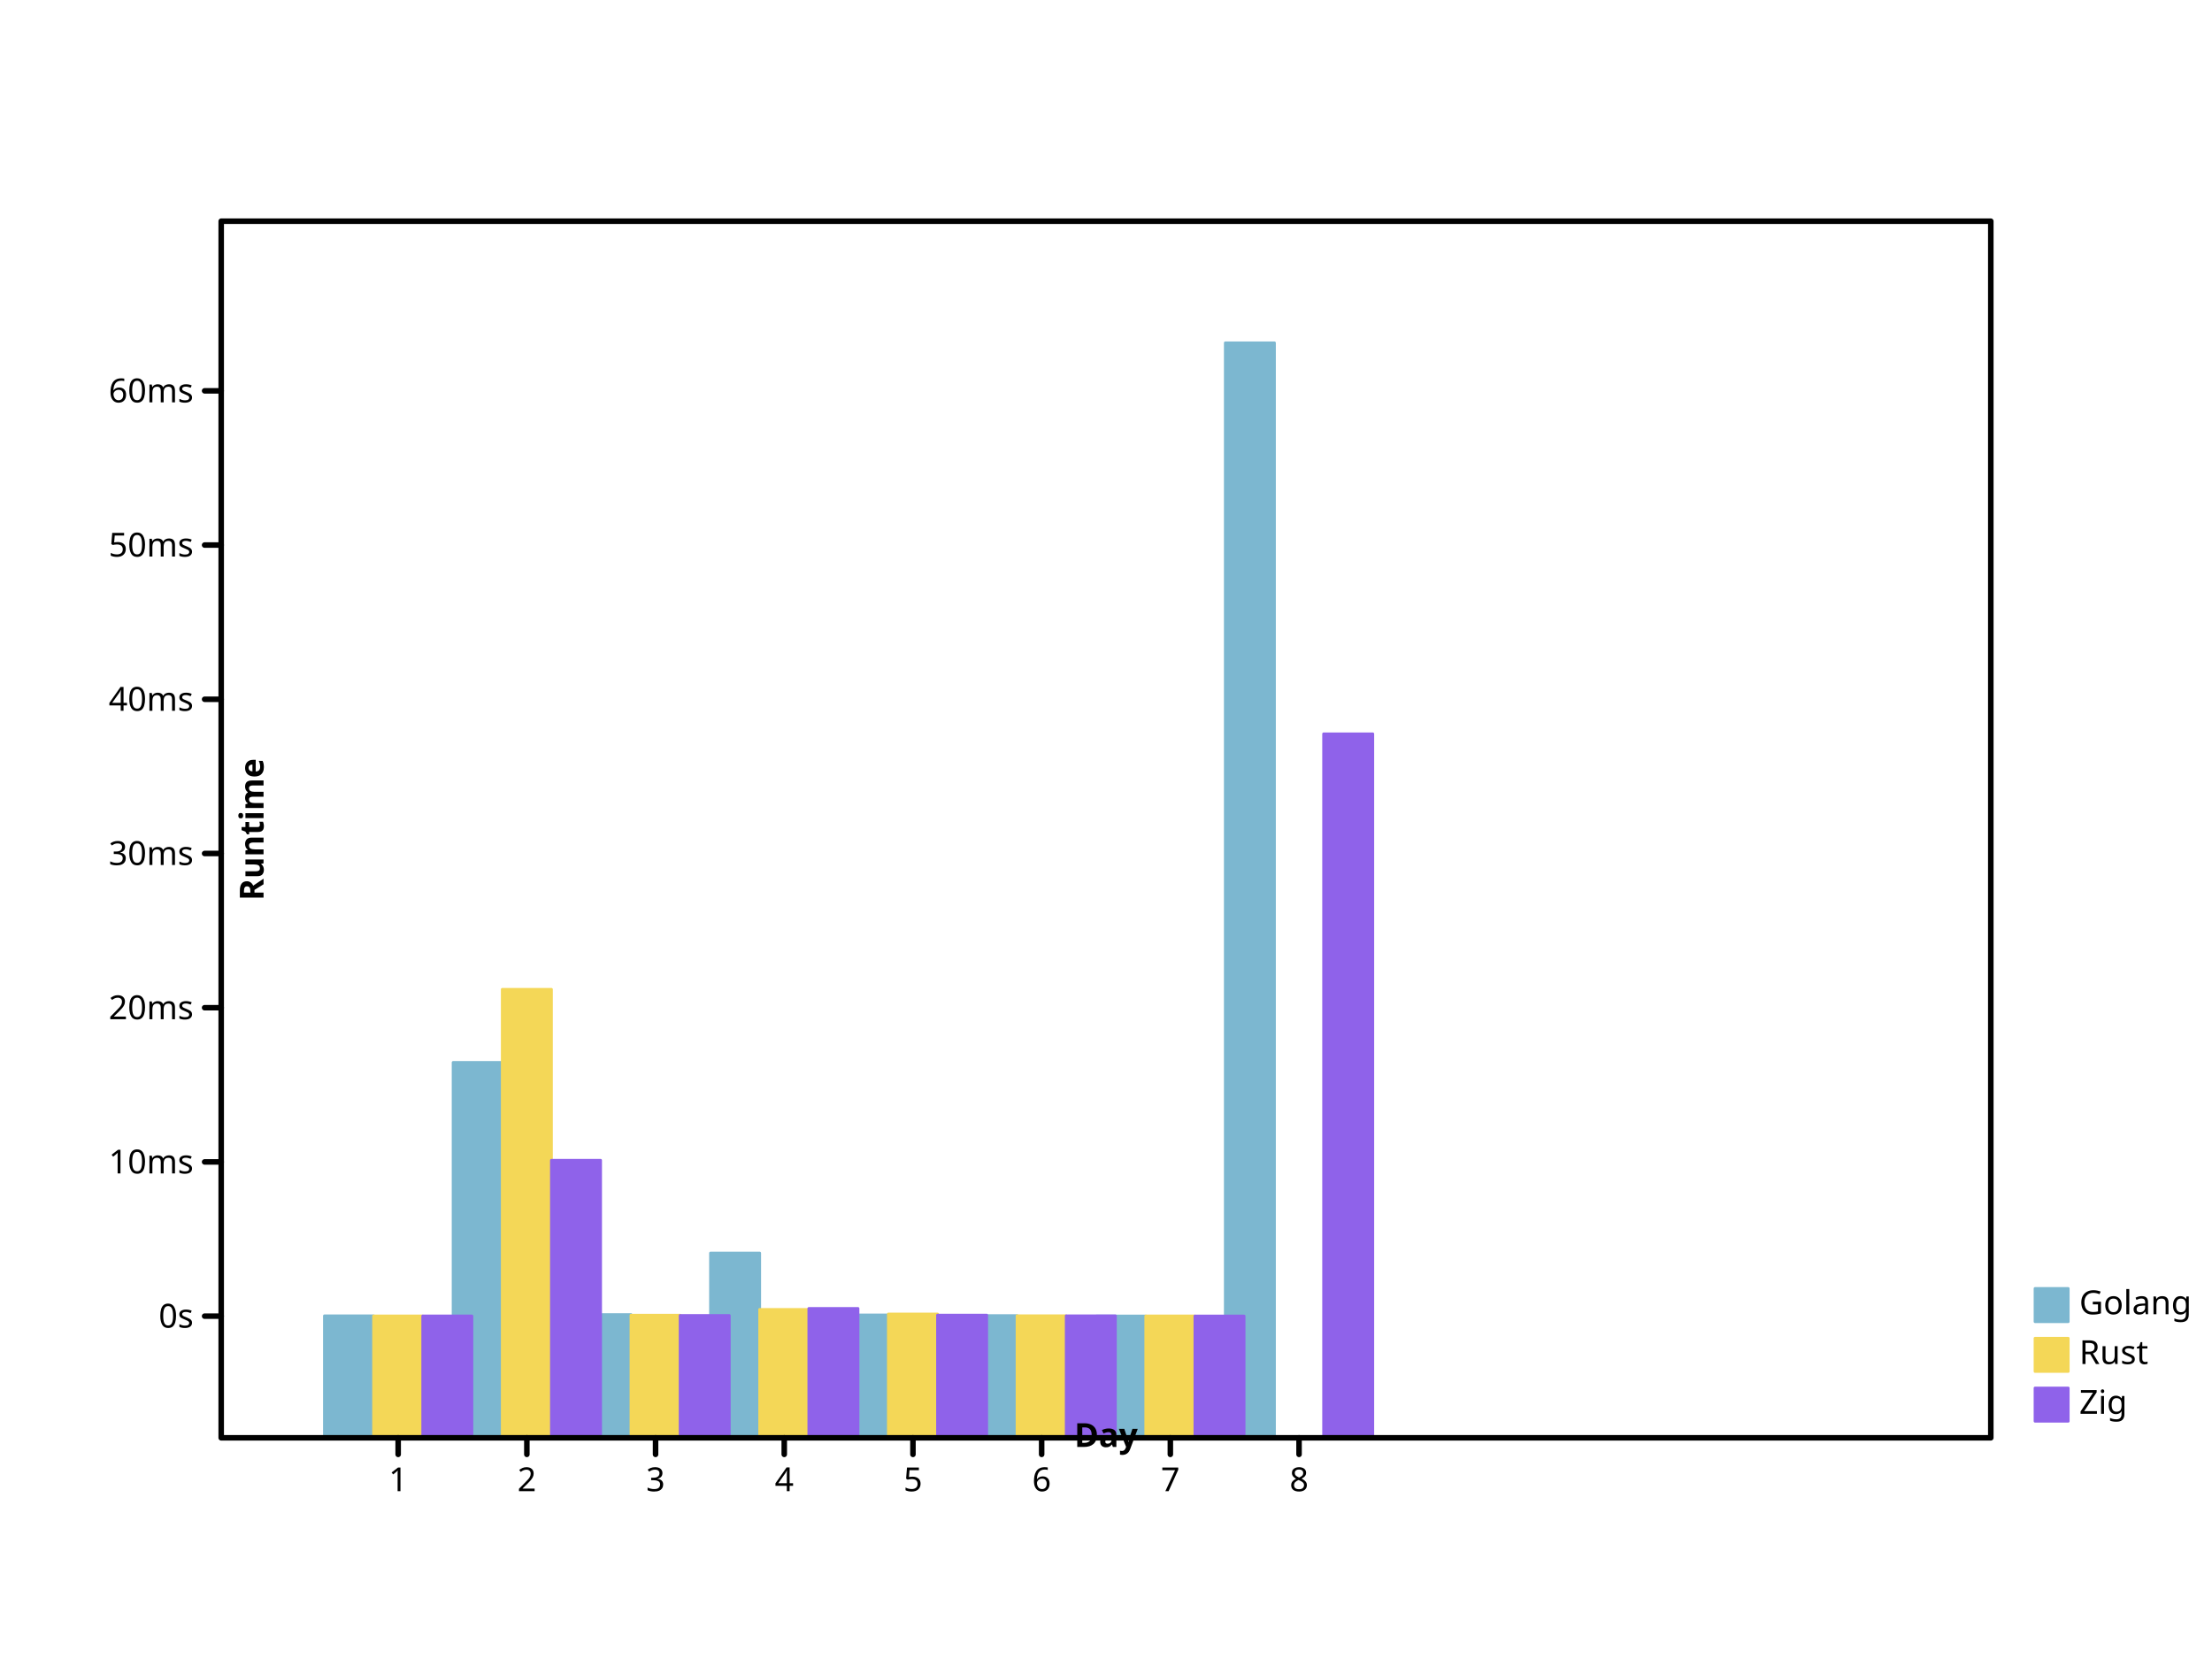
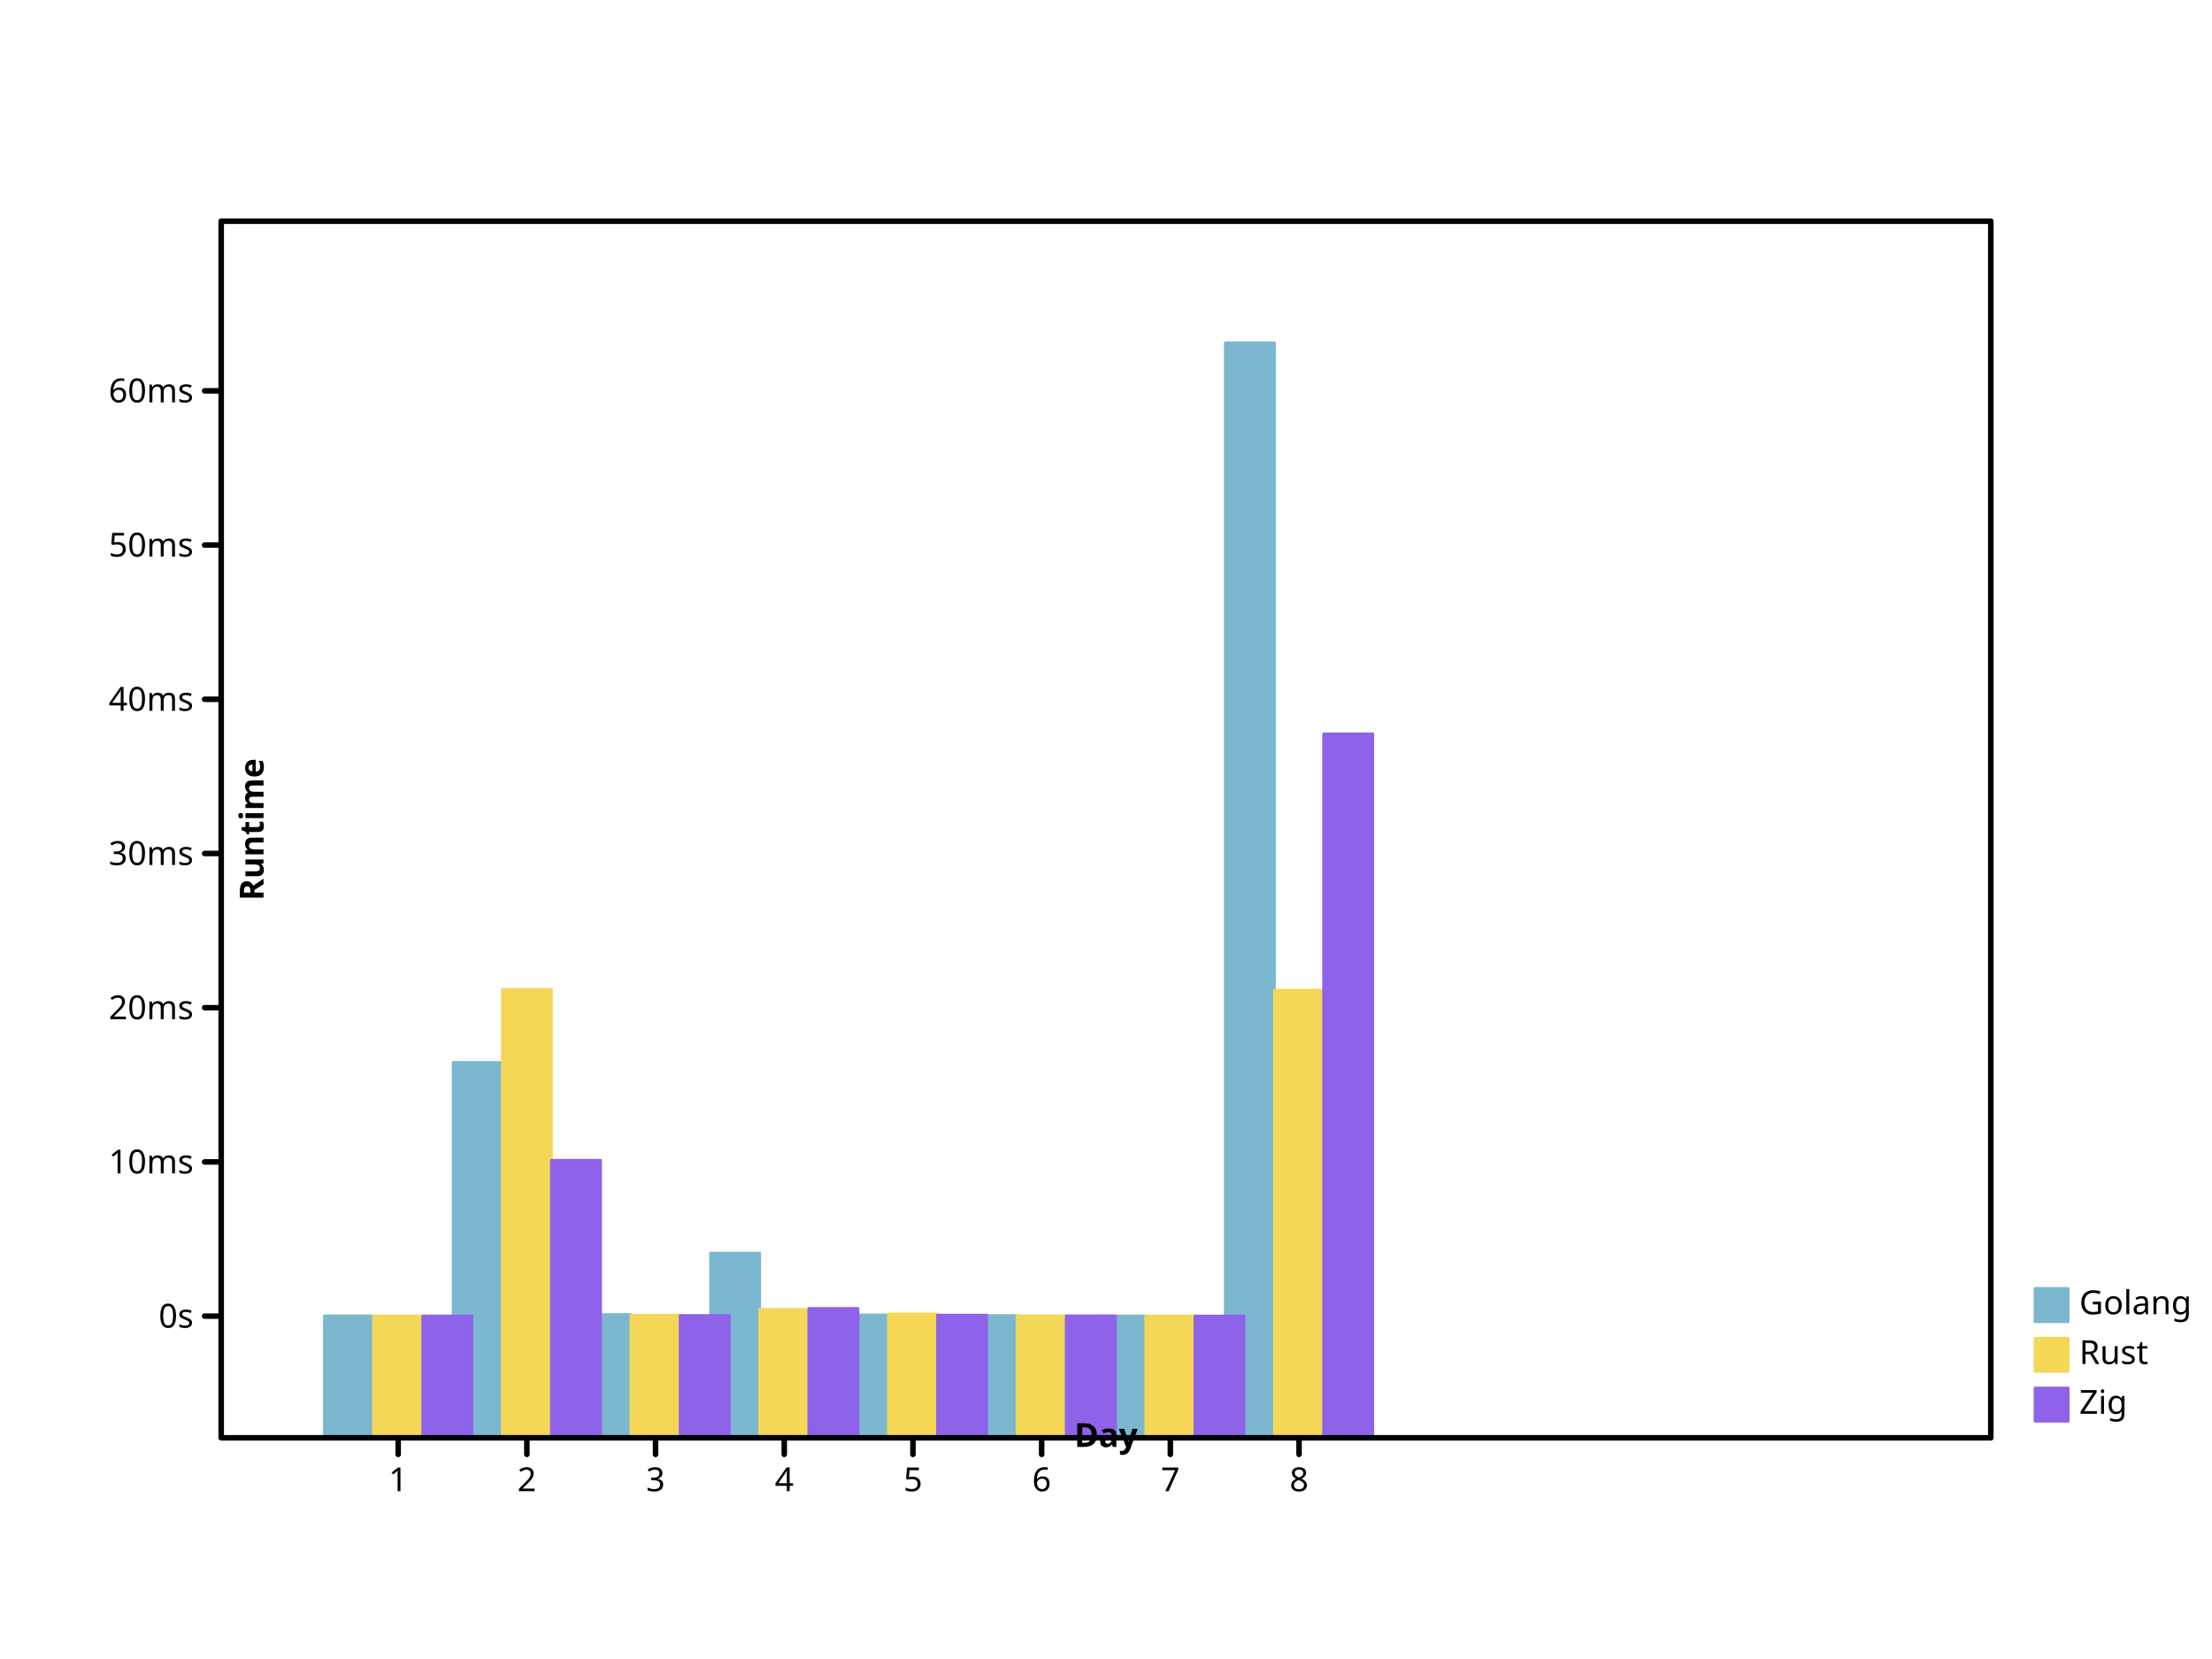
- <svg xmlns="http://www.w3.org/2000/svg" width="800" height="600" viewbox="0 0 800 600" preserveAspectRatio="xMidYMid meet">
+ <svg xmlns="http://www.w3.org/2000/svg" preserveAspectRatio="xMidYMid meet" width="800" height="600" viewbox="0 0 800 600">
  <defs>
-     <marker id="circle" viewBox="0 0 10 10 " refX="5" refY="5" markerUnits="userSpaceOnUse" markerWidth="2%" markerHeight="2%">
+     <marker viewBox="0 0 10 10 " refX="5" refY="5" markerUnits="userSpaceOnUse" markerWidth="2%" markerHeight="2%" id="circle">
      <circle r="3" fill="none" stroke="black" cx="5" cy="5" />
    </marker>
-     <marker id="filled-circle" viewBox="0 0 10 10 " refX="5" refY="5" markerUnits="userSpaceOnUse" markerWidth="2%" markerHeight="2%">
-       <circle cy="5" r="3" fill="black" stroke="none" cx="5" />
+     <marker refX="5" refY="5" markerUnits="userSpaceOnUse" markerWidth="2%" markerHeight="2%" id="filled-circle" viewBox="0 0 10 10 ">
+       <circle fill="black" stroke="none" cx="5" cy="5" r="3" />
    </marker>
-     <marker viewBox="0 0 10 10 " refX="5" refY="5" markerUnits="userSpaceOnUse" markerWidth="2%" markerHeight="2%" id="square">
-       <rect width="6" height="6" fill="none" stroke="black" x="2" y="2" />
+     <marker id="square" viewBox="0 0 10 10 " refX="5" refY="5" markerUnits="userSpaceOnUse" markerWidth="2%" markerHeight="2%">
+       <rect x="2" y="2" width="6" height="6" fill="none" stroke="black" />
    </marker>
-     <marker markerWidth="2%" markerHeight="2%" id="filled-square" viewBox="0 0 10 10 " refX="5" refY="5" markerUnits="userSpaceOnUse">
-       <rect stroke="none" x="2" y="2" width="6" height="6" fill="black" />
+     <marker id="filled-square" viewBox="0 0 10 10 " refX="5" refY="5" markerUnits="userSpaceOnUse" markerWidth="2%" markerHeight="2%">
+       <rect height="6" fill="black" stroke="none" x="2" y="2" width="6" />
    </marker>
  </defs>
-   <g stroke-linecap="round" stroke-linejoin="round" transform="translate(80 520 )scale(1 -1 )" fill="hsl(198, 47%, 65%)" stroke="hsl(198, 47%, 65%)" stroke-width="1px">
+   <g stroke-linejoin="round" transform="translate(80 520 )scale(1 -1 )" fill="hsl(198, 47%, 65%)" stroke="hsl(198, 47%, 65%)" stroke-width="1px" stroke-linecap="round">
    <rect height="4.410760e+01" vector-effect="non-scaling-stroke" x="3.733333e+01" y="0" width="1.777778e+01" />
-     <rect y="0" width="1.777778e+01" height="1.357531e+02" vector-effect="non-scaling-stroke" x="8.387879e+01" />
-     <rect height="4.456632e+01" vector-effect="non-scaling-stroke" x="1.304242e+02" y="0" width="1.777778e+01" />
-     <rect y="0" width="1.777778e+01" height="6.681151e+01" vector-effect="non-scaling-stroke" x="1.769697e+02" />
+     <rect x="8.387879e+01" y="0" width="1.777778e+01" height="1.357531e+02" vector-effect="non-scaling-stroke" />
+     <rect vector-effect="non-scaling-stroke" x="1.304242e+02" y="0" width="1.777778e+01" height="4.456632e+01" />
+     <rect width="1.777778e+01" height="6.681151e+01" vector-effect="non-scaling-stroke" x="1.769697e+02" y="0" />
    <rect height="4.442906e+01" vector-effect="non-scaling-stroke" x="2.235152e+02" y="0" width="1.777778e+01" />
    <rect y="0" width="1.777778e+01" height="4.419161e+01" vector-effect="non-scaling-stroke" x="2.700606e+02" />
    <rect vector-effect="non-scaling-stroke" x="3.166061e+02" y="0" width="1.777778e+01" height="4.404994e+01" />
-     <rect height="396" vector-effect="non-scaling-stroke" x="3.631515e+02" y="0" width="1.777778e+01" />
+     <rect y="0" width="1.777778e+01" height="396" vector-effect="non-scaling-stroke" x="3.631515e+02" />
  </g>
-   <g fill="hsl(49, 88%, 65%)" stroke="hsl(49, 88%, 65%)" stroke-width="1px" stroke-linecap="round" stroke-linejoin="round" transform="translate(80 520 )scale(1 -1 )">
+   <g stroke="hsl(49, 88%, 65%)" stroke-width="1px" stroke-linecap="round" stroke-linejoin="round" transform="translate(80 520 )scale(1 -1 )" fill="hsl(49, 88%, 65%)">
    <rect y="0" width="1.777778e+01" height="4.405445e+01" vector-effect="non-scaling-stroke" x="5.511111e+01" />
    <rect y="0" width="1.777778e+01" height="1.621897e+02" vector-effect="non-scaling-stroke" x="1.016566e+02" />
-     <rect y="0" width="1.777778e+01" height="4.434206e+01" vector-effect="non-scaling-stroke" x="1.482020e+02" />
-     <rect width="1.777778e+01" height="4.642057e+01" vector-effect="non-scaling-stroke" x="1.947475e+02" y="0" />
-     <rect x="2.412929e+02" y="0" width="1.777778e+01" height="4.476679e+01" vector-effect="non-scaling-stroke" />
-     <rect height="4.413790e+01" vector-effect="non-scaling-stroke" x="2.878384e+02" y="0" width="1.777778e+01" />
-     <rect width="1.777778e+01" height="4.406232e+01" vector-effect="non-scaling-stroke" x="3.343838e+02" y="0" />
+     <rect x="1.482020e+02" y="0" width="1.777778e+01" height="4.434206e+01" vector-effect="non-scaling-stroke" />
+     <rect y="0" width="1.777778e+01" height="4.642057e+01" vector-effect="non-scaling-stroke" x="1.947475e+02" />
+     <rect vector-effect="non-scaling-stroke" x="2.412929e+02" y="0" width="1.777778e+01" height="4.476679e+01" />
+     <rect width="1.777778e+01" height="4.413790e+01" vector-effect="non-scaling-stroke" x="2.878384e+02" y="0" />
+     <rect height="4.406232e+01" vector-effect="non-scaling-stroke" x="3.343838e+02" y="0" width="1.777778e+01" />
+     <rect y="0" width="1.777778e+01" height="1.618717e+02" vector-effect="non-scaling-stroke" x="3.809293e+02" />
  </g>
-   <g fill="hsl(260, 76%, 65%)" stroke="hsl(260, 76%, 65%)" stroke-width="1px" stroke-linecap="round" stroke-linejoin="round" transform="translate(80 520 )scale(1 -1 )">
+   <g stroke-linecap="round" stroke-linejoin="round" transform="translate(80 520 )scale(1 -1 )" fill="hsl(260, 76%, 65%)" stroke="hsl(260, 76%, 65%)" stroke-width="1px">
    <rect y="0" width="1.777778e+01" height="4.405652e+01" vector-effect="non-scaling-stroke" x="7.288889e+01" />
-     <rect height="1.003720e+02" vector-effect="non-scaling-stroke" x="1.194343e+02" y="0" width="1.777778e+01" />
-     <rect vector-effect="non-scaling-stroke" x="1.659798e+02" y="0" width="1.777778e+01" height="4.423564e+01" />
-     <rect height="4.678042e+01" vector-effect="non-scaling-stroke" x="2.125253e+02" y="0" width="1.777778e+01" />
+     <rect vector-effect="non-scaling-stroke" x="1.194343e+02" y="0" width="1.777778e+01" height="1.003720e+02" />
+     <rect x="1.659798e+02" y="0" width="1.777778e+01" height="4.423564e+01" vector-effect="non-scaling-stroke" />
+     <rect vector-effect="non-scaling-stroke" x="2.125253e+02" y="0" width="1.777778e+01" height="4.678042e+01" />
    <rect y="0" width="1.777778e+01" height="4.437231e+01" vector-effect="non-scaling-stroke" x="2.590707e+02" />
    <rect y="0" width="1.777778e+01" height="4.410825e+01" vector-effect="non-scaling-stroke" x="3.056162e+02" />
-     <rect height="4.404004e+01" vector-effect="non-scaling-stroke" x="3.521616e+02" y="0" width="1.777778e+01" />
-     <rect vector-effect="non-scaling-stroke" x="3.987071e+02" y="0" width="1.777778e+01" height="2.545900e+02" />
+     <rect width="1.777778e+01" height="4.404004e+01" vector-effect="non-scaling-stroke" x="3.521616e+02" y="0" />
+     <rect y="0" width="1.777778e+01" height="2.545900e+02" vector-effect="non-scaling-stroke" x="3.987071e+02" />
  </g>
-   <g fill="hsl(198, 47%, 65%)" dominant-baseline="hanging" font-size="12px" font-weight="normal" font-family="sans-serif" stroke="hsl(198, 47%, 65%)" stroke-width="1px" stroke-linecap="round" stroke-linejoin="round" font-style="normal" text-anchor="start">
-     <rect height="12" vector-effect="non-scaling-stroke" x="736" y="466" width="12" />
+   <g stroke-width="1px" font-family="sans-serif" font-size="12px" text-anchor="start" dominant-baseline="hanging" stroke="hsl(198, 47%, 65%)" font-style="normal" font-weight="normal" stroke-linecap="round" stroke-linejoin="round" fill="hsl(198, 47%, 65%)">
+     <rect width="12" height="12" vector-effect="non-scaling-stroke" x="736" y="466" />
    <g fill="black" stroke="black">
      <text vector-effect="non-scaling-stroke" x="752" y="466" dominant-baseline="hanging" stroke="none">Golang</text>
    </g>
-     <g font-family="sans-serif" stroke="hsl(49, 88%, 65%)" stroke-linecap="round" stroke-linejoin="round" font-size="12px" font-weight="normal" dominant-baseline="hanging" stroke-width="1px" font-style="normal" text-anchor="start" fill="hsl(49, 88%, 65%)">
+     <g font-family="sans-serif" text-anchor="start" stroke="hsl(49, 88%, 65%)" font-size="12px" dominant-baseline="hanging" fill="hsl(49, 88%, 65%)" font-style="normal" font-weight="normal" stroke-width="1px" stroke-linecap="round" stroke-linejoin="round">
      <rect vector-effect="non-scaling-stroke" x="736" y="484" width="12" height="12" />
      <g stroke="black" fill="black">
-         <text x="752" y="484" dominant-baseline="hanging" stroke="none" vector-effect="non-scaling-stroke">Rust</text>
+         <text y="484" dominant-baseline="hanging" stroke="none" vector-effect="non-scaling-stroke" x="752">Rust</text>
      </g>
-       <g stroke-linejoin="round" font-size="12px" font-style="normal" text-anchor="start" stroke="hsl(260, 76%, 65%)" stroke-linecap="round" font-weight="normal" fill="hsl(260, 76%, 65%)" font-family="sans-serif" dominant-baseline="hanging" stroke-width="1px">
-         <rect y="502" width="12" height="12" vector-effect="non-scaling-stroke" x="736" />
-         <g stroke="black" fill="black">
-           <text x="752" y="502" dominant-baseline="hanging" stroke="none" vector-effect="non-scaling-stroke">Zig</text>
-           <g dominant-baseline="hanging" stroke-linejoin="round" text-anchor="start" font-family="sans-serif" stroke-width="2px" stroke-linecap="round" fill="none" font-size="12px" font-weight="normal" font-style="normal">
-             <rect vector-effect="non-scaling-stroke" x="80" y="80" width="640" height="440" />
+       <g dominant-baseline="hanging" stroke="hsl(260, 76%, 65%)" font-style="normal" stroke-width="1px" fill="hsl(260, 76%, 65%)" font-weight="normal" stroke-linecap="round" stroke-linejoin="round" font-family="sans-serif" font-size="12px" text-anchor="start">
+         <rect vector-effect="non-scaling-stroke" x="736" y="502" width="12" height="12" />
+         <g fill="black" stroke="black">
+           <text stroke="none" vector-effect="non-scaling-stroke" x="752" y="502" dominant-baseline="hanging">Zig</text>
+           <g stroke-width="2px" stroke-linejoin="round" font-size="12px" stroke-linecap="round" text-anchor="start" font-family="sans-serif" dominant-baseline="hanging" fill="none" font-style="normal" font-weight="normal">
+             <rect height="440" vector-effect="non-scaling-stroke" x="80" y="80" width="640" />
          </g>
-           <g stroke-linecap="round" stroke-linejoin="round" font-style="normal" font-weight="normal" text-anchor="start" fill="none" dominant-baseline="hanging" transform="translate(80 520 )scale(1 -1 )" stroke="black" font-size="12px" font-family="sans-serif" stroke-width="2px">
-             <path vector-effect="non-scaling-stroke" d="M64,0 L64,-6 M1.105455e+02,0 L1.105455e+02,-6 M1.570909e+02,0 L1.570909e+02,-6 M2.036364e+02,0 L2.036364e+02,-6 M2.501818e+02,0 L2.501818e+02,-6 M2.967273e+02,0 L2.967273e+02,-6 M3.432727e+02,0 L3.432727e+02,-6 M3.898182e+02,0 L3.898182e+02,-6 " />
+           <g font-style="normal" font-weight="normal" stroke-width="2px" font-size="12px" dominant-baseline="hanging" transform="translate(80 520 )scale(1 -1 )" stroke="black" stroke-linecap="round" stroke-linejoin="round" font-family="sans-serif" text-anchor="start" fill="none">
+             <path d="M64,0 L64,-6 M1.105455e+02,0 L1.105455e+02,-6 M1.570909e+02,0 L1.570909e+02,-6 M2.036364e+02,0 L2.036364e+02,-6 M2.501818e+02,0 L2.501818e+02,-6 M2.967273e+02,0 L2.967273e+02,-6 M3.432727e+02,0 L3.432727e+02,-6 M3.898182e+02,0 L3.898182e+02,-6 " vector-effect="non-scaling-stroke" />
          </g>
-           <g text-anchor="middle" fill="black" stroke="black" stroke-width="2px" stroke-linejoin="round" font-size="12px" font-weight="normal" font-family="sans-serif" dominant-baseline="hanging" transform="translate(80 520 )scale(1 1 )" stroke-linecap="round" font-style="normal">
-             <text stroke="none" vector-effect="non-scaling-stroke" x="64" y="10" dominant-baseline="hanging">1</text>
-             <text stroke="none" vector-effect="non-scaling-stroke" x="1.105455e+02" y="10" dominant-baseline="hanging">2</text>
-             <text stroke="none" vector-effect="non-scaling-stroke" x="1.570909e+02" y="10" dominant-baseline="hanging">3</text>
-             <text vector-effect="non-scaling-stroke" x="2.036364e+02" y="10" dominant-baseline="hanging" stroke="none">4</text>
-             <text y="10" dominant-baseline="hanging" stroke="none" vector-effect="non-scaling-stroke" x="2.501818e+02">5</text>
-             <text vector-effect="non-scaling-stroke" x="2.967273e+02" y="10" dominant-baseline="hanging" stroke="none">6</text>
-             <text dominant-baseline="hanging" stroke="none" vector-effect="non-scaling-stroke" x="3.432727e+02" y="10">7</text>
+           <g stroke-linecap="round" font-family="sans-serif" dominant-baseline="hanging" fill="black" font-weight="normal" stroke-width="2px" stroke-linejoin="round" font-size="12px" text-anchor="middle" transform="translate(80 520 )scale(1 1 )" stroke="black" font-style="normal">
+             <text x="64" y="10" dominant-baseline="hanging" stroke="none" vector-effect="non-scaling-stroke">1</text>
+             <text vector-effect="non-scaling-stroke" x="1.105455e+02" y="10" dominant-baseline="hanging" stroke="none">2</text>
+             <text dominant-baseline="hanging" stroke="none" vector-effect="non-scaling-stroke" x="1.570909e+02" y="10">3</text>
+             <text stroke="none" vector-effect="non-scaling-stroke" x="2.036364e+02" y="10" dominant-baseline="hanging">4</text>
+             <text x="2.501818e+02" y="10" dominant-baseline="hanging" stroke="none" vector-effect="non-scaling-stroke">5</text>
+             <text x="2.967273e+02" y="10" dominant-baseline="hanging" stroke="none" vector-effect="non-scaling-stroke">6</text>
+             <text stroke="none" vector-effect="non-scaling-stroke" x="3.432727e+02" y="10" dominant-baseline="hanging">7</text>
            <text stroke="none" vector-effect="non-scaling-stroke" x="3.898182e+02" y="10" dominant-baseline="hanging">8</text>
          </g>
-           <g transform="translate(80 520 )scale(1 1 )rotate(0 0 0 )" stroke="black" stroke-width="2px" stroke-linecap="round" stroke-linejoin="round" font-size="12px" font-weight="bold" text-anchor="middle" fill="black" font-family="sans-serif" dominant-baseline="baseline" font-style="normal">
-             <text stroke="none" vector-effect="non-scaling-stroke" x="320" y="-6" dominant-baseline="baseline">Day</text>
+           <g stroke="black" font-weight="bold" stroke-width="2px" stroke-linecap="round" font-family="sans-serif" dominant-baseline="baseline" font-style="normal" stroke-linejoin="round" font-size="12px" text-anchor="middle" transform="translate(80 520 )scale(1 1 )rotate(0 0 0 )" fill="black">
+             <text y="-6" dominant-baseline="baseline" stroke="none" vector-effect="non-scaling-stroke" x="320">Day</text>
          </g>
-           <g font-weight="bold" text-anchor="middle" fill="black" stroke-linecap="round" stroke-linejoin="round" font-style="normal" font-family="sans-serif" dominant-baseline="baseline" transform="translate(80 520 )scale(1 -1 )" stroke="black" stroke-width="2px" font-size="12px">
+           <g font-weight="bold" font-family="sans-serif" fill="black" font-style="normal" stroke-width="2px" stroke-linecap="round" stroke-linejoin="round" font-size="12px" text-anchor="middle" dominant-baseline="baseline" transform="translate(80 520 )scale(1 -1 )" stroke="black">
            <path vector-effect="non-scaling-stroke" d="M0,44 L-6,44 M0,9.977477e+01 L-6,9.977477e+01 M0,1.555495e+02 L-6,1.555495e+02 M0,2.113243e+02 L-6,2.113243e+02 M0,2.670991e+02 L-6,2.670991e+02 M0,3.228738e+02 L-6,3.228738e+02 M0,3.786486e+02 L-6,3.786486e+02 " />
          </g>
-           <g transform="translate(80 520 )scale(1 1 )" stroke-linejoin="round" font-size="12px" font-style="normal" fill="black" dominant-baseline="middle" stroke="black" stroke-width="2px" stroke-linecap="round" font-weight="normal" text-anchor="end" font-family="sans-serif">
-             <text y="-44" dominant-baseline="middle" stroke="none" vector-effect="non-scaling-stroke" x="-10">0s</text>
-             <text vector-effect="non-scaling-stroke" x="-10" y="-9.977477e+01" dominant-baseline="middle" stroke="none">10ms</text>
-             <text stroke="none" vector-effect="non-scaling-stroke" x="-10" y="-1.555495e+02" dominant-baseline="middle">20ms</text>
-             <text dominant-baseline="middle" stroke="none" vector-effect="non-scaling-stroke" x="-10" y="-2.113243e+02">30ms</text>
-             <text vector-effect="non-scaling-stroke" x="-10" y="-2.670991e+02" dominant-baseline="middle" stroke="none">40ms</text>
+           <g font-size="12px" dominant-baseline="middle" font-weight="normal" stroke-linecap="round" text-anchor="end" transform="translate(80 520 )scale(1 1 )" fill="black" stroke="black" font-style="normal" stroke-width="2px" stroke-linejoin="round" font-family="sans-serif">
+             <text x="-10" y="-44" dominant-baseline="middle" stroke="none" vector-effect="non-scaling-stroke">0s</text>
+             <text stroke="none" vector-effect="non-scaling-stroke" x="-10" y="-9.977477e+01" dominant-baseline="middle">10ms</text>
+             <text x="-10" y="-1.555495e+02" dominant-baseline="middle" stroke="none" vector-effect="non-scaling-stroke">20ms</text>
+             <text x="-10" y="-2.113243e+02" dominant-baseline="middle" stroke="none" vector-effect="non-scaling-stroke">30ms</text>
+             <text stroke="none" vector-effect="non-scaling-stroke" x="-10" y="-2.670991e+02" dominant-baseline="middle">40ms</text>
            <text stroke="none" vector-effect="non-scaling-stroke" x="-10" y="-3.228738e+02" dominant-baseline="middle">50ms</text>
-             <text vector-effect="non-scaling-stroke" x="-10" y="-3.786486e+02" dominant-baseline="middle" stroke="none">60ms</text>
+             <text stroke="none" vector-effect="non-scaling-stroke" x="-10" y="-3.786486e+02" dominant-baseline="middle">60ms</text>
          </g>
-           <g font-style="normal" font-weight="bold" text-anchor="middle" dominant-baseline="hanging" transform="translate(80 520 )scale(1 1 )rotate(-90 0 0 )" stroke-width="2px" stroke-linecap="round" fill="black" font-family="sans-serif" stroke="black" stroke-linejoin="round" font-size="12px">
+           <g stroke-linecap="round" stroke-linejoin="round" text-anchor="middle" dominant-baseline="hanging" font-style="normal" font-family="sans-serif" font-size="12px" transform="translate(80 520 )scale(1 1 )rotate(-90 0 0 )" fill="black" stroke="black" font-weight="bold" stroke-width="2px">
            <text vector-effect="non-scaling-stroke" x="220" y="6" dominant-baseline="hanging" stroke="none">Runtime</text>
          </g>
        </g>
      </g>
    </g>
  </g>
</svg>
